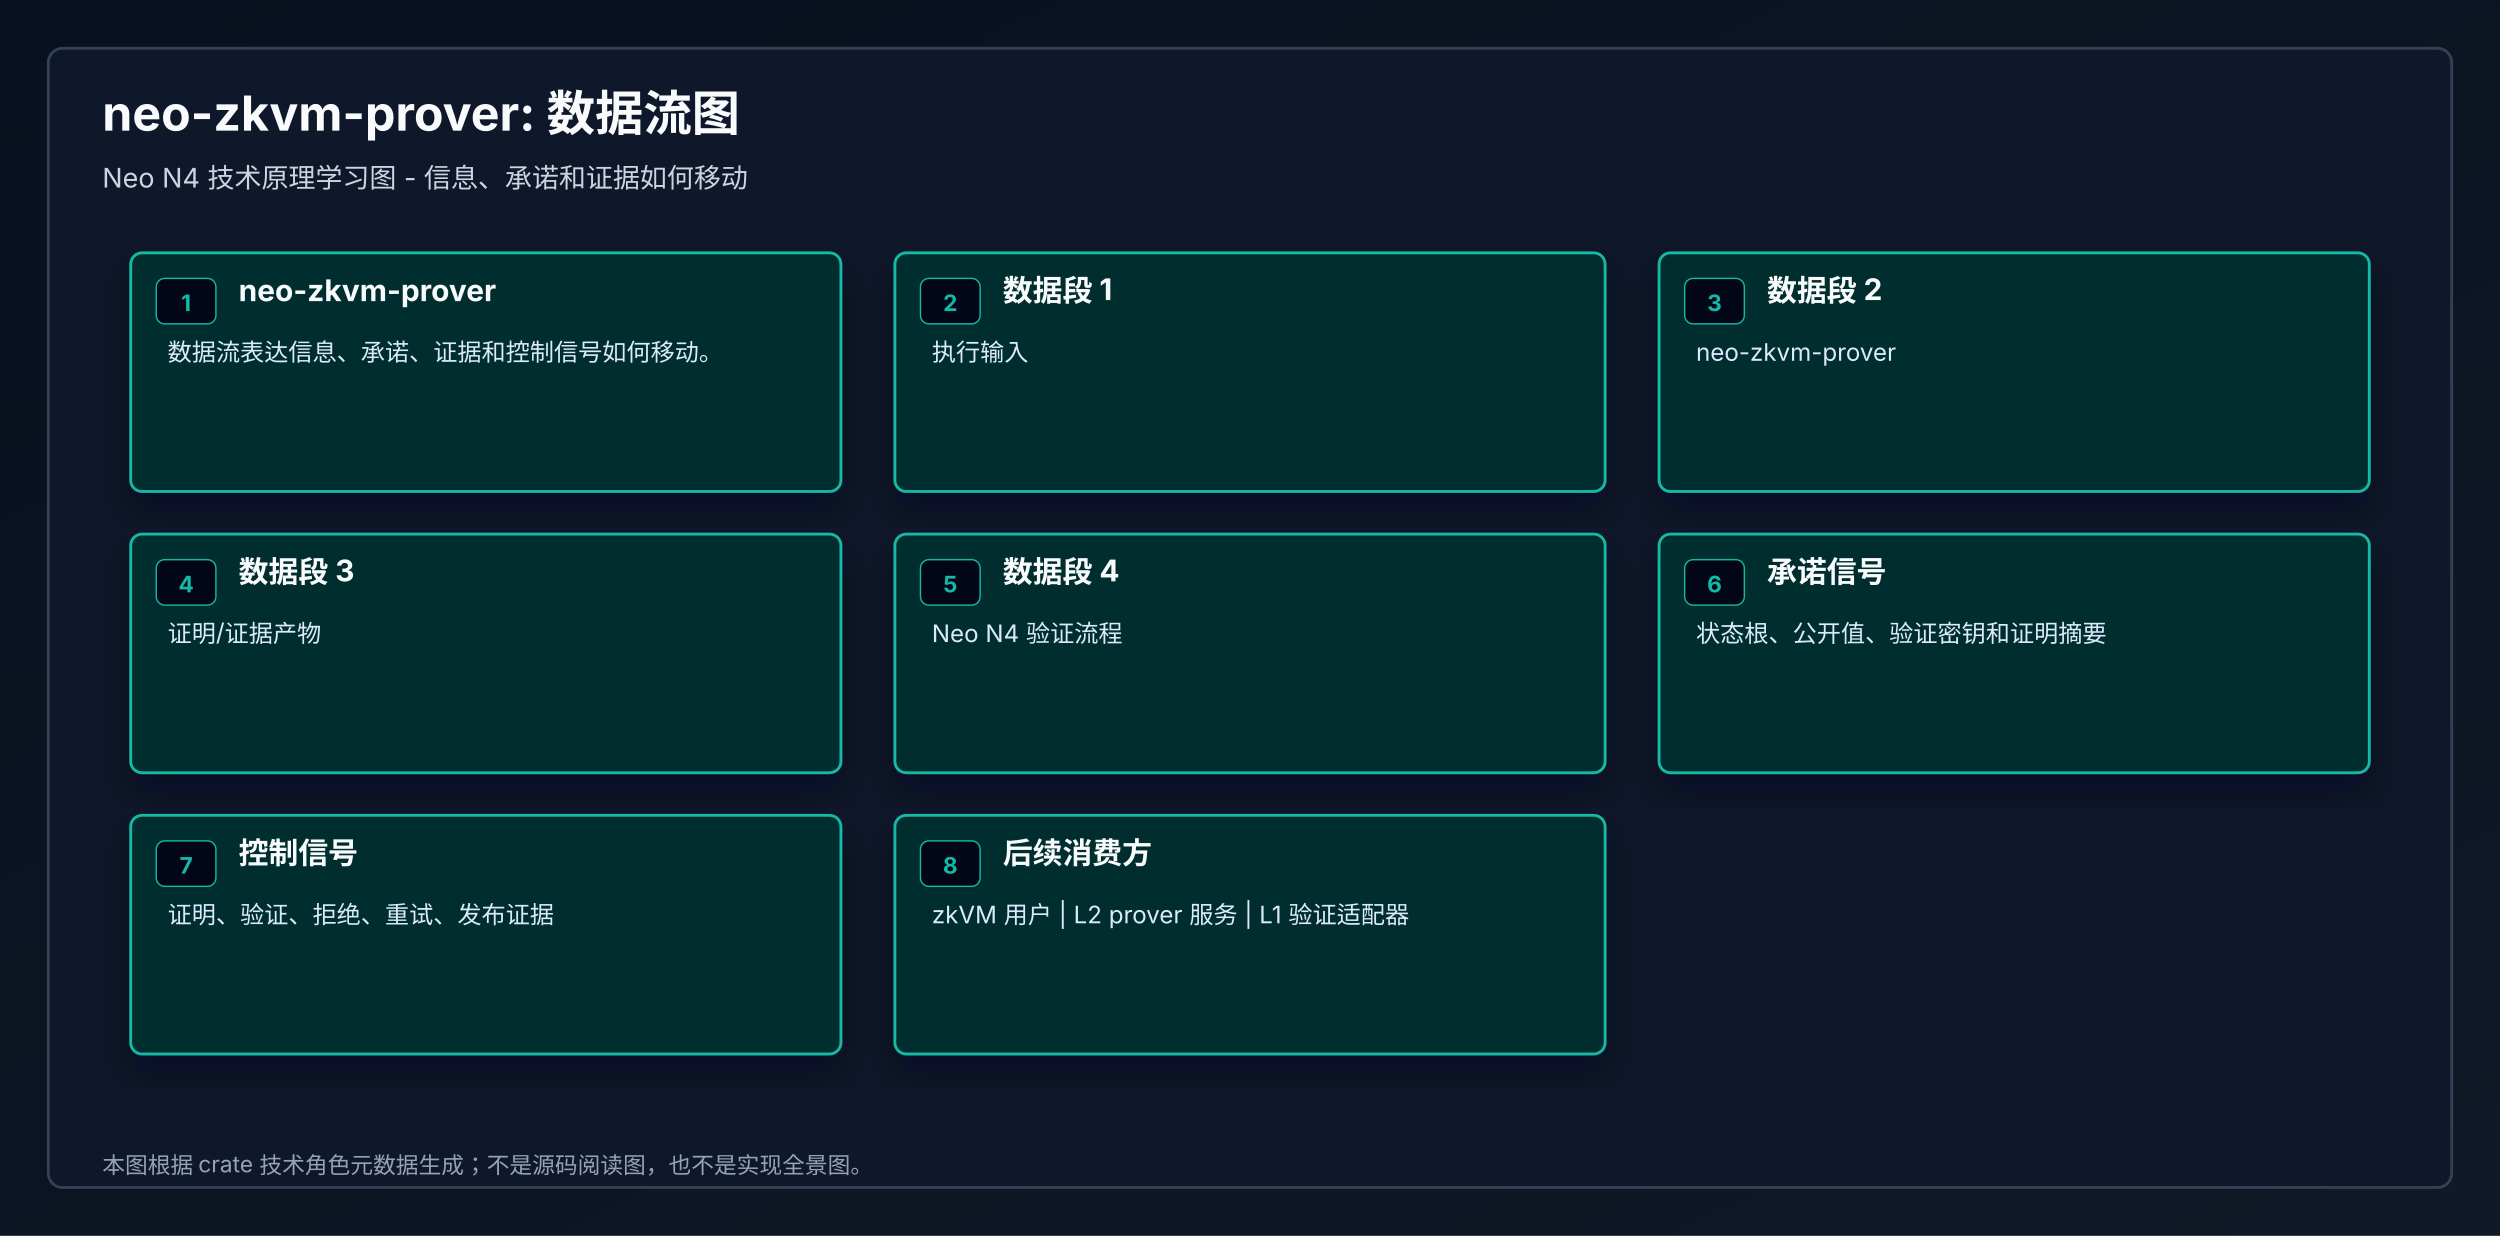
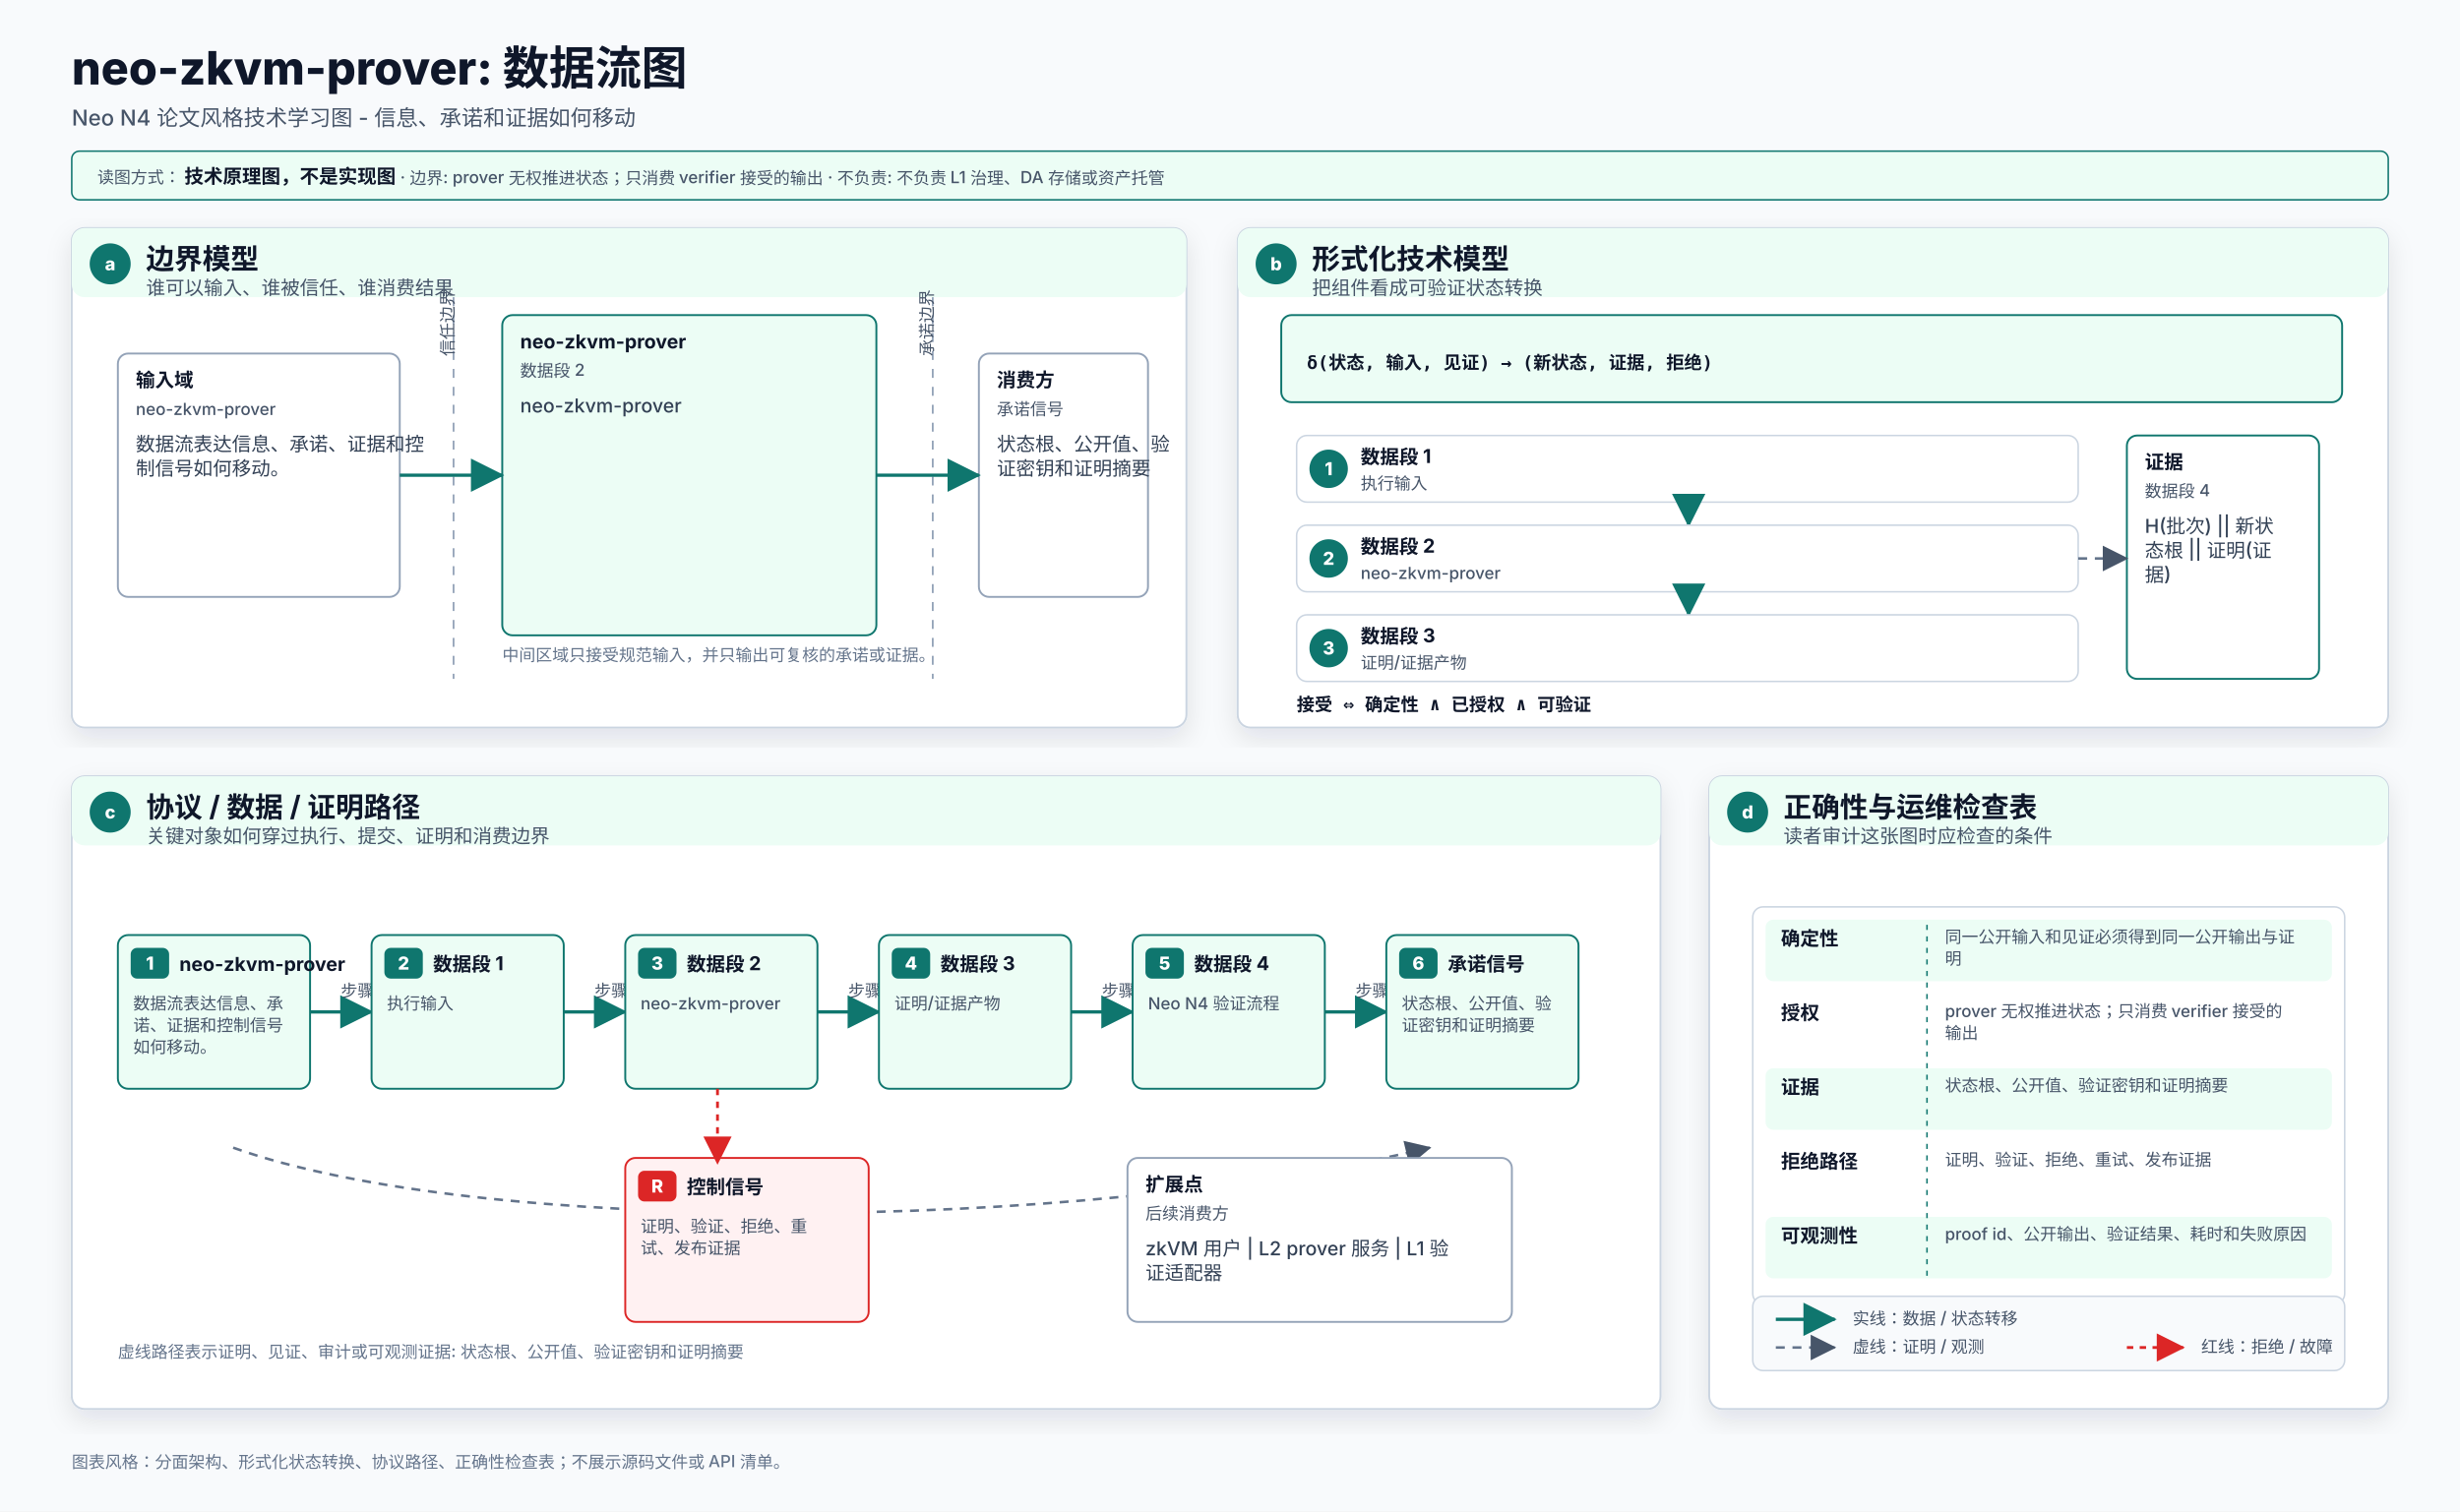
- <svg xmlns="http://www.w3.org/2000/svg" width="1760" height="870" viewBox="0 0 1760 870" role="img" aria-label="neo-zkvm-prover 数据流图">
+ <svg xmlns="http://www.w3.org/2000/svg" width="1920" height="1180" viewBox="0 0 1920 1180" role="img" aria-label="neo-zkvm-prover 数据流图">
  <defs>
-     <linearGradient id="bg" x1="0" y1="0" x2="1" y2="1">
-       <stop offset="0%" stop-color="#08111f" />
-       <stop offset="100%" stop-color="#111827" />
-     </linearGradient>
-     <filter id="shadow" x="-15%" y="-15%" width="130%" height="130%">
-       <feDropShadow dx="0" dy="14" stdDeviation="12" flood-color="#020617" flood-opacity="0.42" />
+     <marker id="arrow" viewBox="0 0 10 10" refX="9.4" refY="5" markerWidth="10" markerHeight="10" orient="auto">
+       <path d="M0,0 L10,5 L0,10 Z" fill="#475569" />
+     </marker>
+     <marker id="arrowAccent" viewBox="0 0 10 10" refX="9.4" refY="5" markerWidth="10" markerHeight="10" orient="auto">
+       <path d="M0,0 L10,5 L0,10 Z" fill="#0f766e" />
+     </marker>
+     <marker id="arrowFault" viewBox="0 0 10 10" refX="9.4" refY="5" markerWidth="10" markerHeight="10" orient="auto">
+       <path d="M0,0 L10,5 L0,10 Z" fill="#dc2626" />
+     </marker>
+     <filter id="paperShadow" x="-3%" y="-4%" width="106%" height="108%">
+       <feDropShadow dx="0" dy="8" stdDeviation="10" flood-color="#0f172a" flood-opacity="0.10" />
    </filter>
+     <style>
+ .bg{fill:#f8fafc}.panel{fill:#ffffff;stroke:#cbd5e1;stroke-width:1.5;filter:url(#paperShadow)}
+ .panelTitle{font:700 22px 'Inter','Segoe UI',Arial,sans-serif;fill:#0f172a}.panelSub{font:500 15px 'Inter','Segoe UI',Arial,sans-serif;fill:#475569}
+ .title{font:800 36px 'Inter','Segoe UI',Arial,sans-serif;fill:#0f172a}.subtitle{font:500 17px 'Inter','Segoe UI',Arial,sans-serif;fill:#475569}
+ .small{font:500 13px 'Inter','Segoe UI',Arial,sans-serif;fill:#475569}.body{font:500 15px 'Inter','Segoe UI',Arial,sans-serif;fill:#334155}
+ .bodyStrong{font:750 15px 'Inter','Segoe UI',Arial,sans-serif;fill:#0f172a}.mono{font:650 14px 'Cascadia Mono','SFMono-Regular',Consolas,monospace;fill:#0f172a}
+ .label{font:800 14px 'Inter','Segoe UI',Arial,sans-serif;fill:#ffffff}.caption{font:500 13px 'Inter','Segoe UI',Arial,sans-serif;fill:#64748b}
+ .arrow{stroke:#475569;stroke-width:2.2;fill:none;marker-end:url(#arrow)}.arrowAccent{stroke:#0f766e;stroke-width:2.6;fill:none;marker-end:url(#arrowAccent)}.arrowDash{stroke:#64748b;stroke-width:2;fill:none;stroke-dasharray:7 6;marker-end:url(#arrow)}.arrowFault{stroke:#dc2626;stroke-width:2.2;fill:none;stroke-dasharray:5 5;marker-end:url(#arrowFault)}
+ </style>
  </defs>
-   <rect width="1760" height="100%" fill="url(#bg)" />
-   <rect x="34" y="34" width="1692" height="802" rx="10" fill="#0f172a" stroke="#334155" stroke-width="2" />
-   <text x="72" y="92" fill="#f8fafc" font-family="Inter,Segoe UI,Arial,sans-serif" font-size="34" font-weight="700">neo-zkvm-prover: 数据流图</text>
-   <text x="72" y="132" fill="#cbd5e1" font-family="Inter,Segoe UI,Arial,sans-serif" font-size="19">Neo N4 技术原理学习图 - 信息、承诺和证据如何移动</text>
-   <rect x="92" y="178" width="500" height="168" rx="8" fill="#042f2e" stroke="#14b8a6" stroke-width="2" filter="url(#shadow)" />
-   <rect x="110" y="196" width="42" height="32" rx="6" fill="#020617" stroke="#14b8a6" stroke-width="1" />
-   <text x="131" y="219" text-anchor="middle" fill="#14b8a6" font-family="Inter,Segoe UI,Arial,sans-serif" font-size="16" font-weight="700">1</text>
-   <text x="168" y="212" fill="#f8fafc" font-family="Inter,Segoe UI,Arial,sans-serif" font-size="21" font-weight="700">neo-zkvm-prover</text>
-   <text x="118" y="254" fill="#dbeafe" font-family="Inter,Segoe UI,Arial,sans-serif" font-size="17">数据流表达信息、承诺、证据和控制信号如何移动。</text>
-   <rect x="630" y="178" width="500" height="168" rx="8" fill="#042f2e" stroke="#14b8a6" stroke-width="2" filter="url(#shadow)" />
-   <rect x="648" y="196" width="42" height="32" rx="6" fill="#020617" stroke="#14b8a6" stroke-width="1" />
-   <text x="669" y="219" text-anchor="middle" fill="#14b8a6" font-family="Inter,Segoe UI,Arial,sans-serif" font-size="16" font-weight="700">2</text>
-   <text x="706" y="212" fill="#f8fafc" font-family="Inter,Segoe UI,Arial,sans-serif" font-size="21" font-weight="700">数据段 1</text>
-   <text x="656" y="254" fill="#dbeafe" font-family="Inter,Segoe UI,Arial,sans-serif" font-size="17">执行输入</text>
-   <rect x="1168" y="178" width="500" height="168" rx="8" fill="#042f2e" stroke="#14b8a6" stroke-width="2" filter="url(#shadow)" />
-   <rect x="1186" y="196" width="42" height="32" rx="6" fill="#020617" stroke="#14b8a6" stroke-width="1" />
-   <text x="1207" y="219" text-anchor="middle" fill="#14b8a6" font-family="Inter,Segoe UI,Arial,sans-serif" font-size="16" font-weight="700">3</text>
-   <text x="1244" y="212" fill="#f8fafc" font-family="Inter,Segoe UI,Arial,sans-serif" font-size="21" font-weight="700">数据段 2</text>
-   <text x="1194" y="254" fill="#dbeafe" font-family="Inter,Segoe UI,Arial,sans-serif" font-size="17">neo-zkvm-prover</text>
-   <rect x="92" y="376" width="500" height="168" rx="8" fill="#042f2e" stroke="#14b8a6" stroke-width="2" filter="url(#shadow)" />
-   <rect x="110" y="394" width="42" height="32" rx="6" fill="#020617" stroke="#14b8a6" stroke-width="1" />
-   <text x="131" y="417" text-anchor="middle" fill="#14b8a6" font-family="Inter,Segoe UI,Arial,sans-serif" font-size="16" font-weight="700">4</text>
-   <text x="168" y="410" fill="#f8fafc" font-family="Inter,Segoe UI,Arial,sans-serif" font-size="21" font-weight="700">数据段 3</text>
-   <text x="118" y="452" fill="#dbeafe" font-family="Inter,Segoe UI,Arial,sans-serif" font-size="17">证明/证据产物</text>
-   <rect x="630" y="376" width="500" height="168" rx="8" fill="#042f2e" stroke="#14b8a6" stroke-width="2" filter="url(#shadow)" />
-   <rect x="648" y="394" width="42" height="32" rx="6" fill="#020617" stroke="#14b8a6" stroke-width="1" />
-   <text x="669" y="417" text-anchor="middle" fill="#14b8a6" font-family="Inter,Segoe UI,Arial,sans-serif" font-size="16" font-weight="700">5</text>
-   <text x="706" y="410" fill="#f8fafc" font-family="Inter,Segoe UI,Arial,sans-serif" font-size="21" font-weight="700">数据段 4</text>
-   <text x="656" y="452" fill="#dbeafe" font-family="Inter,Segoe UI,Arial,sans-serif" font-size="17">Neo N4 验证流程</text>
-   <rect x="1168" y="376" width="500" height="168" rx="8" fill="#042f2e" stroke="#14b8a6" stroke-width="2" filter="url(#shadow)" />
-   <rect x="1186" y="394" width="42" height="32" rx="6" fill="#020617" stroke="#14b8a6" stroke-width="1" />
-   <text x="1207" y="417" text-anchor="middle" fill="#14b8a6" font-family="Inter,Segoe UI,Arial,sans-serif" font-size="16" font-weight="700">6</text>
-   <text x="1244" y="410" fill="#f8fafc" font-family="Inter,Segoe UI,Arial,sans-serif" font-size="21" font-weight="700">承诺信号</text>
-   <text x="1194" y="452" fill="#dbeafe" font-family="Inter,Segoe UI,Arial,sans-serif" font-size="17">状态根、公开值、验证密钥和证明摘要</text>
-   <rect x="92" y="574" width="500" height="168" rx="8" fill="#042f2e" stroke="#14b8a6" stroke-width="2" filter="url(#shadow)" />
-   <rect x="110" y="592" width="42" height="32" rx="6" fill="#020617" stroke="#14b8a6" stroke-width="1" />
-   <text x="131" y="615" text-anchor="middle" fill="#14b8a6" font-family="Inter,Segoe UI,Arial,sans-serif" font-size="16" font-weight="700">7</text>
-   <text x="168" y="608" fill="#f8fafc" font-family="Inter,Segoe UI,Arial,sans-serif" font-size="21" font-weight="700">控制信号</text>
-   <text x="118" y="650" fill="#dbeafe" font-family="Inter,Segoe UI,Arial,sans-serif" font-size="17">证明、验证、拒绝、重试、发布证据</text>
-   <rect x="630" y="574" width="500" height="168" rx="8" fill="#042f2e" stroke="#14b8a6" stroke-width="2" filter="url(#shadow)" />
-   <rect x="648" y="592" width="42" height="32" rx="6" fill="#020617" stroke="#14b8a6" stroke-width="1" />
-   <text x="669" y="615" text-anchor="middle" fill="#14b8a6" font-family="Inter,Segoe UI,Arial,sans-serif" font-size="16" font-weight="700">8</text>
-   <text x="706" y="608" fill="#f8fafc" font-family="Inter,Segoe UI,Arial,sans-serif" font-size="21" font-weight="700">后续消费方</text>
-   <text x="656" y="650" fill="#dbeafe" font-family="Inter,Segoe UI,Arial,sans-serif" font-size="17">zkVM 用户 | L2 prover 服务 | L1 验证适配器</text>
-   <text x="72" y="826" fill="#94a3b8" font-family="Inter,Segoe UI,Arial,sans-serif" font-size="16">本图根据 crate 技术角色元数据生成；不是源码阅读图，也不是实现全景图。</text>
+   <rect class="bg" width="1920" height="1180" />
+   <text x="56" y="66" class="title">neo-zkvm-prover: 数据流图</text>
+   <text x="56" y="98" class="subtitle">Neo N4 论文风格技术学习图 - 信息、承诺和证据如何移动</text>
+   <rect x="56" y="118" width="1808" height="38" rx="6" fill="#ecfdf5" stroke="#0f766e" stroke-width="1.2" />
+   <text x="76" y="143" class="small">读图方式： <tspan class="bodyStrong">技术原理图，不是实现图</tspan> · 边界: prover 无权推进状态；只消费 verifier 接受的输出 · 不负责: 不负责 L1 治理、DA 存储或资产托管</text>
+   <rect x="56" y="178" width="870" height="390" rx="10" class="panel" />
+   <rect x="56" y="178" width="870" height="54" rx="10" fill="#ecfdf5" stroke="#cbd5e1" stroke-width="0" />
+   <circle cx="86" cy="206" r="16" fill="#0f766e" />
+   <text x="86" y="211" text-anchor="middle" class="label">a</text>
+   <text x="114" y="210" class="panelTitle">边界模型</text>
+   <text x="114" y="230" class="panelSub">谁可以输入、谁被信任、谁消费结果</text>
+   <rect x="966" y="178" width="898" height="390" rx="10" class="panel" />
+   <rect x="966" y="178" width="898" height="54" rx="10" fill="#ecfdf5" stroke="#cbd5e1" stroke-width="0" />
+   <circle cx="996" cy="206" r="16" fill="#0f766e" />
+   <text x="996" y="211" text-anchor="middle" class="label">b</text>
+   <text x="1024" y="210" class="panelTitle">形式化技术模型</text>
+   <text x="1024" y="230" class="panelSub">把组件看成可验证状态转换</text>
+   <rect x="56" y="606" width="1240" height="494" rx="10" class="panel" />
+   <rect x="56" y="606" width="1240" height="54" rx="10" fill="#ecfdf5" stroke="#cbd5e1" stroke-width="0" />
+   <circle cx="86" cy="634" r="16" fill="#0f766e" />
+   <text x="86" y="639" text-anchor="middle" class="label">c</text>
+   <text x="114" y="638" class="panelTitle">协议 / 数据 / 证明路径</text>
+   <text x="114" y="658" class="panelSub">关键对象如何穿过执行、提交、证明和消费边界</text>
+   <rect x="1334" y="606" width="530" height="494" rx="10" class="panel" />
+   <rect x="1334" y="606" width="530" height="54" rx="10" fill="#ecfdf5" stroke="#cbd5e1" stroke-width="0" />
+   <circle cx="1364" cy="634" r="16" fill="#0f766e" />
+   <text x="1364" y="639" text-anchor="middle" class="label">d</text>
+   <text x="1392" y="638" class="panelTitle">正确性与运维检查表</text>
+   <text x="1392" y="658" class="panelSub">读者审计这张图时应检查的条件</text>
+   <rect x="92" y="276" width="220" height="190" rx="8" fill="#ffffff" stroke="#94a3b8" stroke-width="1.5" />
+   <text x="106" y="302" class="bodyStrong">输入域</text>
+   <text x="106" y="324" class="small">neo-zkvm-prover</text>
+   <text x="106" y="352" class="body">数据流表达信息、承诺、证据和控</text>
+   <text x="106" y="371" class="body">制信号如何移动。</text>
+   <line x1="354" y1="232" x2="354" y2="530" stroke="#94a3b8" stroke-width="1.4" stroke-dasharray="7 7" />
+   <text x="354" y="252" class="small" text-anchor="middle" transform="rotate(-90 354 252)">信任边界</text>
+   <rect x="392" y="246" width="292" height="250" rx="8" fill="#ecfdf5" stroke="#0f766e" stroke-width="1.5" />
+   <text x="406" y="272" class="bodyStrong">neo-zkvm-prover</text>
+   <text x="406" y="294" class="small">数据段 2</text>
+   <text x="406" y="322" class="body">neo-zkvm-prover</text>
+   <line x1="728" y1="232" x2="728" y2="530" stroke="#94a3b8" stroke-width="1.4" stroke-dasharray="7 7" />
+   <text x="728" y="252" class="small" text-anchor="middle" transform="rotate(-90 728 252)">承诺边界</text>
+   <rect x="764" y="276" width="132" height="190" rx="8" fill="#ffffff" stroke="#94a3b8" stroke-width="1.5" />
+   <text x="778" y="302" class="bodyStrong">消费方</text>
+   <text x="778" y="324" class="small">承诺信号</text>
+   <text x="778" y="352" class="body">状态根、公开值、验</text>
+   <text x="778" y="371" class="body">证密钥和证明摘要</text>
+   <path class="arrowAccent" d="M312 371 C338 371 358 371 392 371" />
+   <path class="arrowAccent" d="M684 371 C706 371 730 371 764 371" />
+   <text x="392" y="516" class="caption">中间区域只接受规范输入，并只输出可复核的承诺或证据。</text>
+   <rect x="1000" y="246" width="828" height="68" rx="8" fill="#ecfdf5" stroke="#0f766e" stroke-width="1.5" />
+   <text x="1020" y="288" class="mono">δ(状态, 输入, 见证) → (新状态, 证据, 拒绝)</text>
+   <rect x="1012" y="340" width="610" height="52" rx="8" fill="#ffffff" stroke="#cbd5e1" stroke-width="1.2" />
+   <circle cx="1037" cy="366" r="15" fill="#0f766e" />
+   <text x="1037" y="371" text-anchor="middle" class="label">1</text>
+   <text x="1062" y="362" class="bodyStrong">数据段 1</text>
+   <text x="1062" y="382" class="small">执行输入</text>
+   <path class="arrowAccent" d="M1318 392 L1318 410" />
+   <rect x="1012" y="410" width="610" height="52" rx="8" fill="#ffffff" stroke="#cbd5e1" stroke-width="1.2" />
+   <circle cx="1037" cy="436" r="15" fill="#0f766e" />
+   <text x="1037" y="441" text-anchor="middle" class="label">2</text>
+   <text x="1062" y="432" class="bodyStrong">数据段 2</text>
+   <text x="1062" y="452" class="small">neo-zkvm-prover</text>
+   <path class="arrowAccent" d="M1318 462 L1318 480" />
+   <rect x="1012" y="480" width="610" height="52" rx="8" fill="#ffffff" stroke="#cbd5e1" stroke-width="1.2" />
+   <circle cx="1037" cy="506" r="15" fill="#0f766e" />
+   <text x="1037" y="511" text-anchor="middle" class="label">3</text>
+   <text x="1062" y="502" class="bodyStrong">数据段 3</text>
+   <text x="1062" y="522" class="small">证明/证据产物</text>
+   <rect x="1660" y="340" width="150" height="190" rx="8" fill="#ffffff" stroke="#0f766e" stroke-width="1.5" />
+   <text x="1674" y="366" class="bodyStrong">证据</text>
+   <text x="1674" y="388" class="small">数据段 4</text>
+   <text x="1674" y="416" class="body">H(批次) || 新状</text>
+   <text x="1674" y="435" class="body">态根 || 证明(证</text>
+   <text x="1674" y="454" class="body">据)</text>
+   <path class="arrowDash" d="M1622 436 C1642 436 1648 436 1660 436" />
+   <text x="1012" y="555" class="mono">接受 ⇔ 确定性 ∧ 已授权 ∧ 可验证</text>
+   <rect x="92" y="730" width="150" height="120" rx="8" fill="#ecfdf5" stroke="#0f766e" stroke-width="1.5" />
+   <rect x="102" y="740" width="30" height="24" rx="5" fill="#0f766e" />
+   <text x="117" y="757" text-anchor="middle" class="label">1</text>
+   <text x="140" y="758" class="bodyStrong">neo-zkvm-prover</text>
+   <text x="104" y="788" class="small">数据流表达信息、承</text>
+   <text x="104" y="805" class="small">诺、证据和控制信号</text>
+   <text x="104" y="822" class="small">如何移动。</text>
+   <path class="arrowAccent" d="M242 790 L290 790" />
+   <text x="266" y="778" class="small">步骤 1</text>
+   <rect x="290" y="730" width="150" height="120" rx="8" fill="#ecfdf5" stroke="#0f766e" stroke-width="1.5" />
+   <rect x="300" y="740" width="30" height="24" rx="5" fill="#0f766e" />
+   <text x="315" y="757" text-anchor="middle" class="label">2</text>
+   <text x="338" y="758" class="bodyStrong">数据段 1</text>
+   <text x="302" y="788" class="small">执行输入</text>
+   <path class="arrowAccent" d="M440 790 L488 790" />
+   <text x="464" y="778" class="small">步骤 2</text>
+   <rect x="488" y="730" width="150" height="120" rx="8" fill="#ecfdf5" stroke="#0f766e" stroke-width="1.5" />
+   <rect x="498" y="740" width="30" height="24" rx="5" fill="#0f766e" />
+   <text x="513" y="757" text-anchor="middle" class="label">3</text>
+   <text x="536" y="758" class="bodyStrong">数据段 2</text>
+   <text x="500" y="788" class="small">neo-zkvm-prover</text>
+   <path class="arrowAccent" d="M638 790 L686 790" />
+   <text x="662" y="778" class="small">步骤 3</text>
+   <rect x="686" y="730" width="150" height="120" rx="8" fill="#ecfdf5" stroke="#0f766e" stroke-width="1.5" />
+   <rect x="696" y="740" width="30" height="24" rx="5" fill="#0f766e" />
+   <text x="711" y="757" text-anchor="middle" class="label">4</text>
+   <text x="734" y="758" class="bodyStrong">数据段 3</text>
+   <text x="698" y="788" class="small">证明/证据产物</text>
+   <path class="arrowAccent" d="M836 790 L884 790" />
+   <text x="860" y="778" class="small">步骤 4</text>
+   <rect x="884" y="730" width="150" height="120" rx="8" fill="#ecfdf5" stroke="#0f766e" stroke-width="1.5" />
+   <rect x="894" y="740" width="30" height="24" rx="5" fill="#0f766e" />
+   <text x="909" y="757" text-anchor="middle" class="label">5</text>
+   <text x="932" y="758" class="bodyStrong">数据段 4</text>
+   <text x="896" y="788" class="small">Neo N4 验证流程</text>
+   <path class="arrowAccent" d="M1034 790 L1082 790" />
+   <text x="1058" y="778" class="small">步骤 5</text>
+   <rect x="1082" y="730" width="150" height="120" rx="8" fill="#ecfdf5" stroke="#0f766e" stroke-width="1.5" />
+   <rect x="1092" y="740" width="30" height="24" rx="5" fill="#0f766e" />
+   <text x="1107" y="757" text-anchor="middle" class="label">6</text>
+   <text x="1130" y="758" class="bodyStrong">承诺信号</text>
+   <text x="1094" y="788" class="small">状态根、公开值、验</text>
+   <text x="1094" y="805" class="small">证密钥和证明摘要</text>
+   <path class="arrowDash" d="M182 896 C372 964 832 964 1116 896" />
+   <rect x="488" y="904" width="190" height="128" rx="8" fill="#fff1f2" stroke="#dc2626" stroke-width="1.5" />
+   <rect x="498" y="914" width="30" height="24" rx="5" fill="#dc2626" />
+   <text x="513" y="931" text-anchor="middle" class="label">R</text>
+   <text x="536" y="932" class="bodyStrong">控制信号</text>
+   <text x="500" y="962" class="small">证明、验证、拒绝、重</text>
+   <text x="500" y="979" class="small">试、发布证据</text>
+   <path class="arrowFault" d="M560 850 L560 908" />
+   <rect x="880" y="904" width="300" height="128" rx="8" fill="#ffffff" stroke="#94a3b8" stroke-width="1.5" />
+   <text x="894" y="930" class="bodyStrong">扩展点</text>
+   <text x="894" y="952" class="small">后续消费方</text>
+   <text x="894" y="980" class="body">zkVM 用户 | L2 prover 服务 | L1 验</text>
+   <text x="894" y="999" class="body">证适配器</text>
+   <text x="92" y="1060" class="caption">虚线路径表示证明、见证、审计或可观测证据: 状态根、公开值、验证密钥和证明摘要</text>
+   <rect x="1368" y="708" width="462" height="310" rx="8" fill="#ffffff" stroke="#cbd5e1" stroke-width="1.2" />
+   <rect x="1378" y="718" width="442" height="48" rx="6" fill="#ecfdf5" />
+   <text x="1390" y="738" class="bodyStrong">确定性</text>
+   <text x="1518" y="736" class="small">同一公开输入和见证必须得到同一公开输出与证</text>
+   <text x="1518" y="753" class="small">明</text>
+   <rect x="1378" y="776" width="442" height="48" rx="6" fill="#ffffff" />
+   <text x="1390" y="796" class="bodyStrong">授权</text>
+   <text x="1518" y="794" class="small">prover 无权推进状态；只消费 verifier 接受的</text>
+   <text x="1518" y="811" class="small">输出</text>
+   <rect x="1378" y="834" width="442" height="48" rx="6" fill="#ecfdf5" />
+   <text x="1390" y="854" class="bodyStrong">证据</text>
+   <text x="1518" y="852" class="small">状态根、公开值、验证密钥和证明摘要</text>
+   <rect x="1378" y="892" width="442" height="48" rx="6" fill="#ffffff" />
+   <text x="1390" y="912" class="bodyStrong">拒绝路径</text>
+   <text x="1518" y="910" class="small">证明、验证、拒绝、重试、发布证据</text>
+   <rect x="1378" y="950" width="442" height="48" rx="6" fill="#ecfdf5" />
+   <text x="1390" y="970" class="bodyStrong">可观测性</text>
+   <text x="1518" y="968" class="small">proof id、公开输出、验证结果、耗时和失败原因</text>
+   <line x1="1504" y1="722" x2="1504" y2="998" stroke="#0f766e" stroke-width="1.2" stroke-dasharray="4 5" />
+   <rect x="1368" y="1012" width="462" height="58" rx="8" fill="#f8fafc" stroke="#cbd5e1" stroke-width="1.2" />
+   <line x1="1386" y1="1030" x2="1432" y2="1030" stroke="#0f766e" stroke-width="2.6" marker-end="url(#arrowAccent)" />
+   <text x="1446" y="1034" class="small">实线：数据 / 状态转移</text>
+   <line x1="1386" y1="1052" x2="1432" y2="1052" stroke="#64748b" stroke-width="2" stroke-dasharray="7 6" marker-end="url(#arrow)" />
+   <text x="1446" y="1056" class="small">虚线：证明 / 观测</text>
+   <line x1="1660" y1="1052" x2="1704" y2="1052" stroke="#dc2626" stroke-width="2.2" stroke-dasharray="5 5" marker-end="url(#arrowFault)" />
+   <text x="1718" y="1056" class="small">红线：拒绝 / 故障</text>
+   <text x="56" y="1146" class="caption">图表风格：分面架构、形式化状态转换、协议路径、正确性检查表；不展示源码文件或 API 清单。</text>
</svg>
